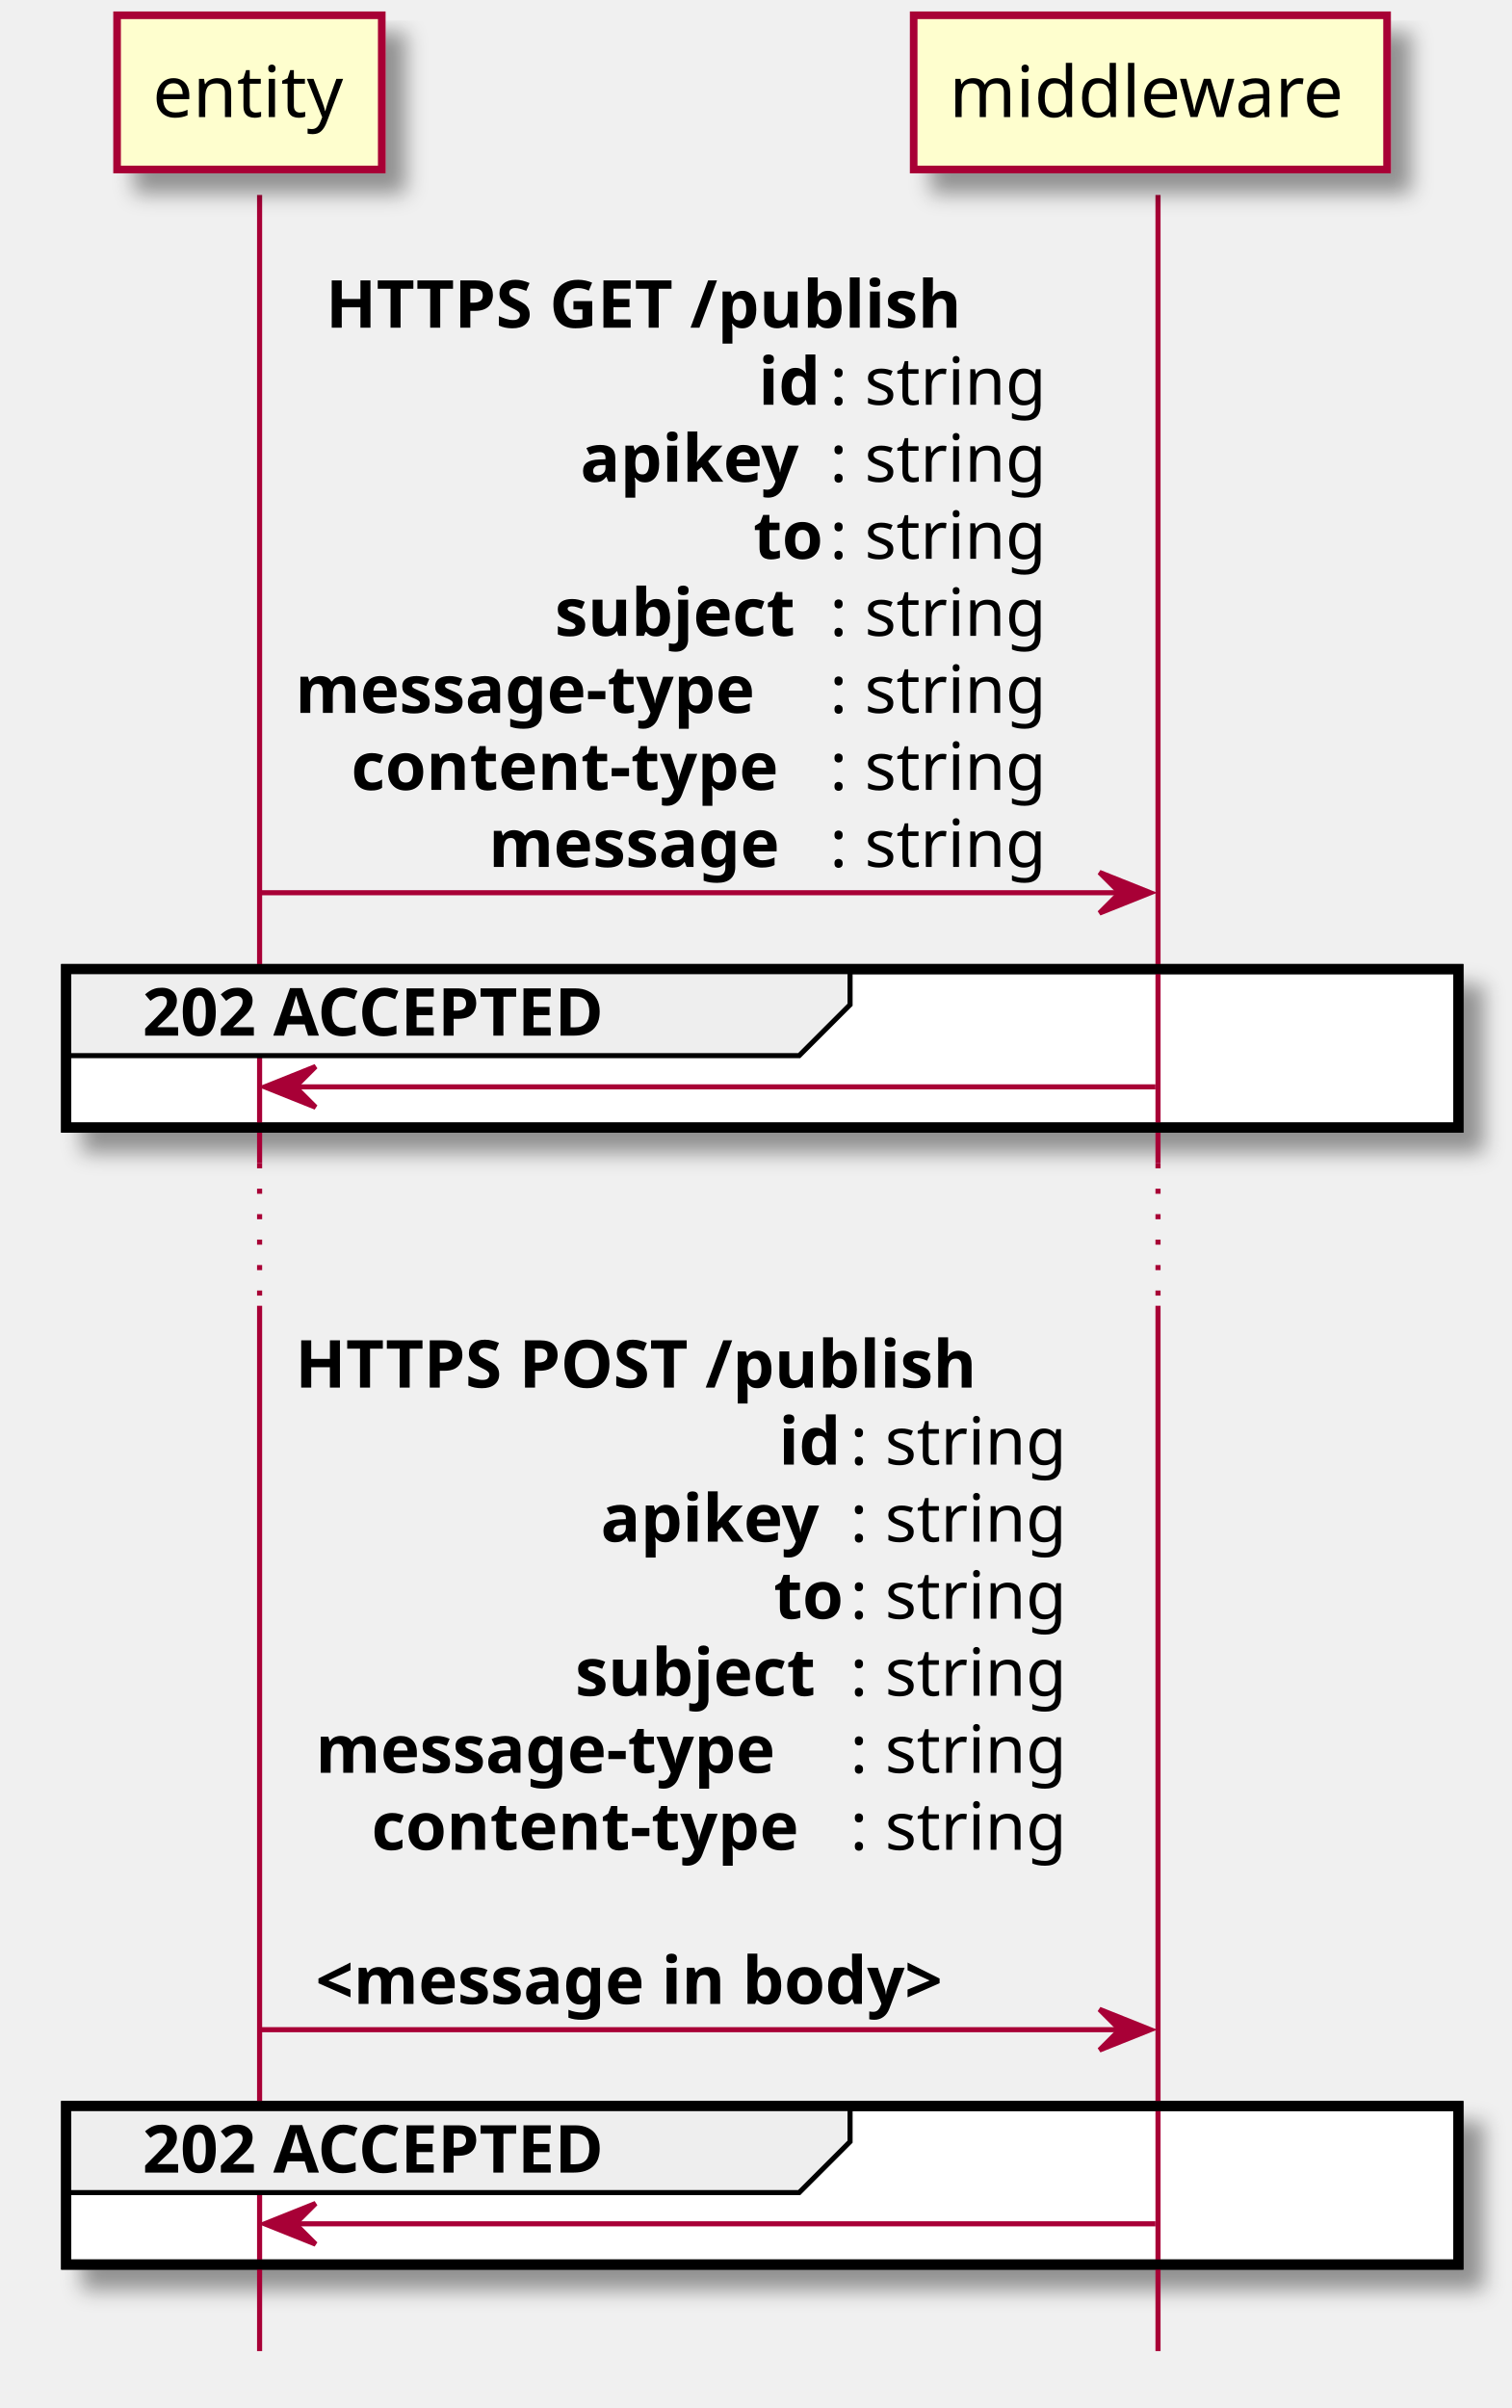
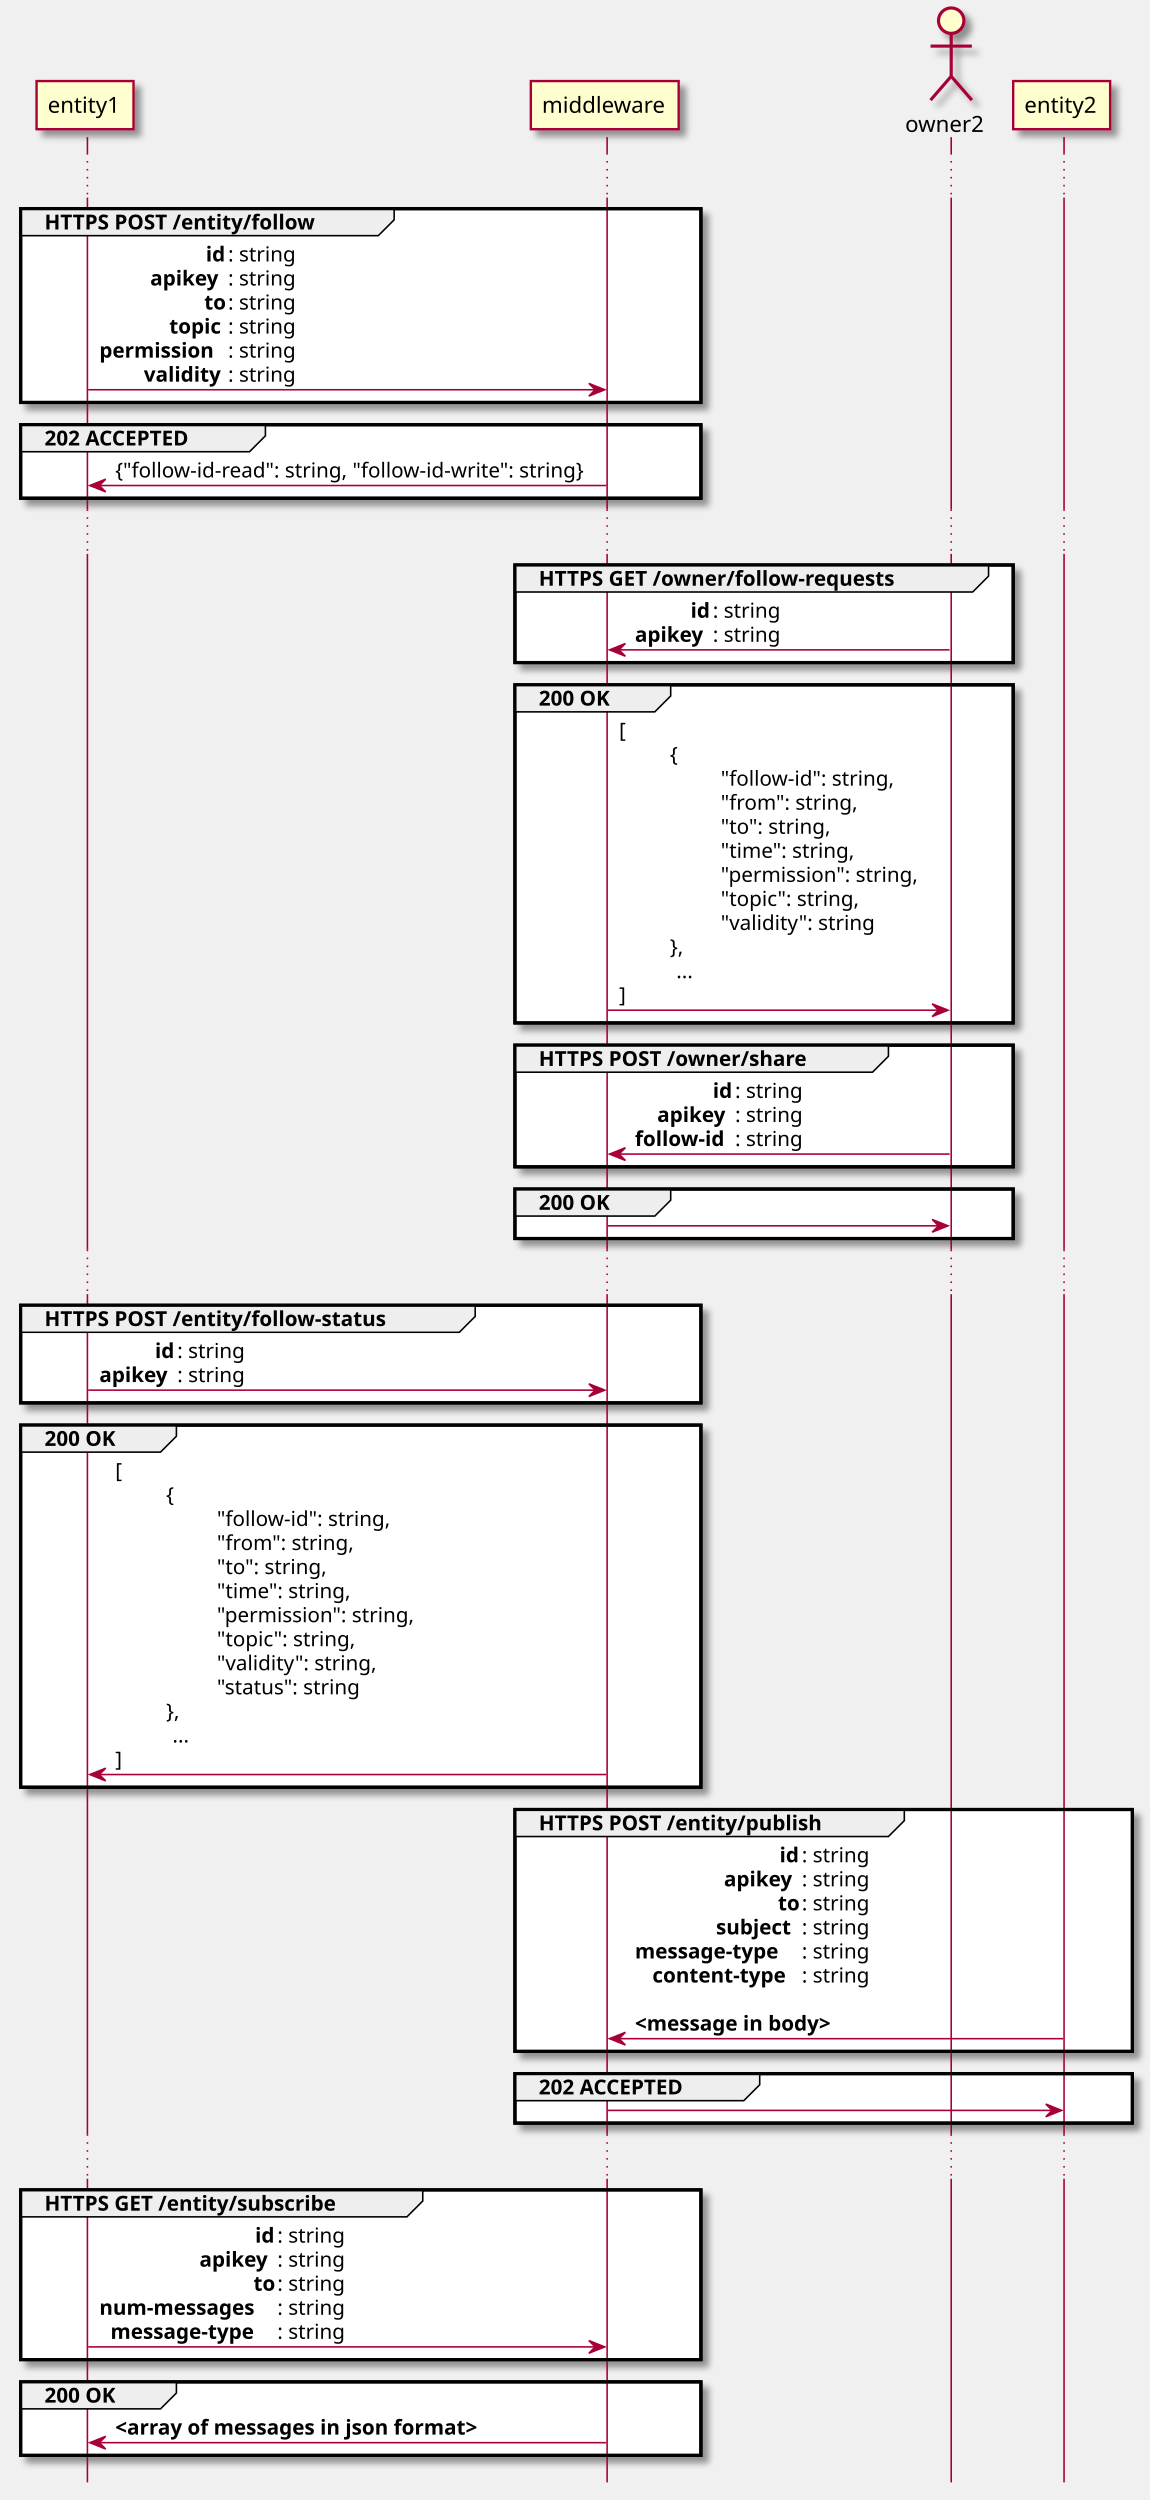
- <svg xmlns="http://www.w3.org/2000/svg" contentScriptType="application/ecmascript" contentStyleType="text/css" height="473px" preserveAspectRatio="none" style="width:297px;height:473px;" version="1.1" viewBox="0 0 297 473" width="297px" zoomAndPan="magnify">
+ <svg xmlns="http://www.w3.org/2000/svg" contentScriptType="application/ecmascript" contentStyleType="text/css" height="1573px" preserveAspectRatio="none" style="width:723px;height:1573px;" version="1.1" viewBox="0 0 723 1573" width="723px" zoomAndPan="magnify">
  <defs>
-     <filter height="300%" id="f4yiaxah8ef6m" width="300%" x="-1" y="-1">
+     <filter height="300%" id="f1i5j3ws20oqqa" width="300%" x="-1" y="-1">
      <feGaussianBlur result="blurOut" stdDeviation="2.0" />
      <feColorMatrix in="blurOut" result="blurOut2" type="matrix" values="0 0 0 0 0 0 0 0 0 0 0 0 0 0 0 0 0 0 .4 0" />
      <feOffset dx="4.0" dy="4.0" in="blurOut2" result="blurOut3" />
      <feBlend in="SourceGraphic" in2="blurOut3" mode="normal" />
    </filter>
  </defs>
  <g>
-     <rect fill="#FFFFFF" filter="url(#f4yiaxah8ef6m)" height="31.133" style="stroke: #000000; stroke-width: 2.0;" width="273.5" x="13" y="190.359" />
-     <rect fill="#FFFFFF" filter="url(#f4yiaxah8ef6m)" height="31.133" style="stroke: #000000; stroke-width: 2.0;" width="273.5" x="13" y="413.688" />
-     <line style="stroke: #A80036; stroke-width: 1.0;" x1="51" x2="51" y1="38.297" y2="228.492" />
-     <line style="stroke: #A80036; stroke-width: 1.0; stroke-dasharray: 1.0,4.0;" x1="51" x2="51" y1="228.492" y2="256.492" />
-     <line style="stroke: #A80036; stroke-width: 1.0;" x1="51" x2="51" y1="256.492" y2="461.82" />
-     <line style="stroke: #A80036; stroke-width: 1.0;" x1="227.5" x2="227.5" y1="38.297" y2="228.492" />
-     <line style="stroke: #A80036; stroke-width: 1.0; stroke-dasharray: 1.0,4.0;" x1="227.5" x2="227.5" y1="228.492" y2="256.492" />
-     <line style="stroke: #A80036; stroke-width: 1.0;" x1="227.5" x2="227.5" y1="256.492" y2="461.82" />
-     <rect fill="#FEFECE" filter="url(#f4yiaxah8ef6m)" height="30.297" style="stroke: #A80036; stroke-width: 1.5;" width="52" x="23" y="3" />
-     <text fill="#000000" font-family="sans-serif" font-size="14" lengthAdjust="spacingAndGlyphs" textLength="38" x="30" y="22.995">entity</text>
-     <rect fill="#FEFECE" filter="url(#f4yiaxah8ef6m)" height="30.297" style="stroke: #A80036; stroke-width: 1.5;" width="93" x="179.5" y="3" />
-     <text fill="#000000" font-family="sans-serif" font-size="14" lengthAdjust="spacingAndGlyphs" textLength="79" x="186.5" y="22.995">middleware</text>
-     <polygon fill="#A80036" points="216,171.359,226,175.359,216,179.359,220,175.359" style="stroke: #A80036; stroke-width: 1.0;" />
-     <line style="stroke: #A80036; stroke-width: 1.0;" x1="51" x2="222" y1="175.359" y2="175.359" />
-     <text fill="#000000" font-family="sans-serif" font-size="13" font-weight="bold" lengthAdjust="spacingAndGlyphs" textLength="143" x="64" y="64.364">HTTPS GET /publish</text>
-     <text fill="#000000" font-family="sans-serif" font-size="13" font-weight="bold" lengthAdjust="spacingAndGlyphs" textLength="14" x="149" y="79.497">id</text>
-     <text fill="#000000" font-family="sans-serif" font-size="13" lengthAdjust="spacingAndGlyphs" textLength="44" x="163" y="79.497">: string</text>
-     <text fill="#000000" font-family="sans-serif" font-size="13" font-weight="bold" lengthAdjust="spacingAndGlyphs" textLength="49" x="114" y="94.629">apikey</text>
-     <text fill="#000000" font-family="sans-serif" font-size="13" lengthAdjust="spacingAndGlyphs" textLength="44" x="163" y="94.629">: string</text>
-     <text fill="#000000" font-family="sans-serif" font-size="13" font-weight="bold" lengthAdjust="spacingAndGlyphs" textLength="15" x="148" y="109.762">to</text>
-     <text fill="#000000" font-family="sans-serif" font-size="13" lengthAdjust="spacingAndGlyphs" textLength="44" x="163" y="109.762">: string</text>
-     <text fill="#000000" font-family="sans-serif" font-size="13" font-weight="bold" lengthAdjust="spacingAndGlyphs" textLength="54" x="109" y="124.895">subject</text>
-     <text fill="#000000" font-family="sans-serif" font-size="13" lengthAdjust="spacingAndGlyphs" textLength="44" x="163" y="124.895">: string</text>
-     <text fill="#000000" font-family="sans-serif" font-size="13" font-weight="bold" lengthAdjust="spacingAndGlyphs" textLength="105" x="58" y="140.028">message-type</text>
-     <text fill="#000000" font-family="sans-serif" font-size="13" lengthAdjust="spacingAndGlyphs" textLength="44" x="163" y="140.028">: string</text>
-     <text fill="#000000" font-family="sans-serif" font-size="13" font-weight="bold" lengthAdjust="spacingAndGlyphs" textLength="94" x="69" y="155.161">content-type</text>
-     <text fill="#000000" font-family="sans-serif" font-size="13" lengthAdjust="spacingAndGlyphs" textLength="44" x="163" y="155.161">: string</text>
-     <text fill="#000000" font-family="sans-serif" font-size="13" font-weight="bold" lengthAdjust="spacingAndGlyphs" textLength="67" x="96" y="170.293">message</text>
-     <text fill="#000000" font-family="sans-serif" font-size="13" lengthAdjust="spacingAndGlyphs" textLength="44" x="163" y="170.293">: string</text>
-     <path d="M13,190.359 L167,190.359 L167,197.359 L157,207.359 L13,207.359 L13,190.359 " fill="#EEEEEE" style="stroke: #000000; stroke-width: 1.0;" />
-     <rect fill="none" height="31.133" style="stroke: #000000; stroke-width: 2.0;" width="273.5" x="13" y="190.359" />
-     <text fill="#000000" font-family="sans-serif" font-size="13" font-weight="bold" lengthAdjust="spacingAndGlyphs" textLength="109" x="28" y="203.426">202 ACCEPTED</text>
-     <polygon fill="#A80036" points="62,209.492,52,213.492,62,217.492,58,213.492" style="stroke: #A80036; stroke-width: 1.0;" />
-     <line style="stroke: #A80036; stroke-width: 1.0;" x1="56" x2="227" y1="213.492" y2="213.492" />
-     <polygon fill="#A80036" points="216,394.688,226,398.688,216,402.688,220,398.688" style="stroke: #A80036; stroke-width: 1.0;" />
-     <line style="stroke: #A80036; stroke-width: 1.0;" x1="51" x2="222" y1="398.688" y2="398.688" />
-     <text fill="#000000" font-family="sans-serif" font-size="13" font-weight="bold" lengthAdjust="spacingAndGlyphs" textLength="153" x="58" y="272.559">HTTPS POST /publish</text>
-     <text fill="#000000" font-family="sans-serif" font-size="13" font-weight="bold" lengthAdjust="spacingAndGlyphs" textLength="14" x="153" y="287.692">id</text>
-     <text fill="#000000" font-family="sans-serif" font-size="13" lengthAdjust="spacingAndGlyphs" textLength="44" x="167" y="287.692">: string</text>
-     <text fill="#000000" font-family="sans-serif" font-size="13" font-weight="bold" lengthAdjust="spacingAndGlyphs" textLength="49" x="118" y="302.825">apikey</text>
-     <text fill="#000000" font-family="sans-serif" font-size="13" lengthAdjust="spacingAndGlyphs" textLength="44" x="167" y="302.825">: string</text>
-     <text fill="#000000" font-family="sans-serif" font-size="13" font-weight="bold" lengthAdjust="spacingAndGlyphs" textLength="15" x="152" y="317.957">to</text>
-     <text fill="#000000" font-family="sans-serif" font-size="13" lengthAdjust="spacingAndGlyphs" textLength="44" x="167" y="317.957">: string</text>
-     <text fill="#000000" font-family="sans-serif" font-size="13" font-weight="bold" lengthAdjust="spacingAndGlyphs" textLength="54" x="113" y="333.09">subject</text>
-     <text fill="#000000" font-family="sans-serif" font-size="13" lengthAdjust="spacingAndGlyphs" textLength="44" x="167" y="333.09">: string</text>
-     <text fill="#000000" font-family="sans-serif" font-size="13" font-weight="bold" lengthAdjust="spacingAndGlyphs" textLength="105" x="62" y="348.223">message-type</text>
-     <text fill="#000000" font-family="sans-serif" font-size="13" lengthAdjust="spacingAndGlyphs" textLength="44" x="167" y="348.223">: string</text>
-     <text fill="#000000" font-family="sans-serif" font-size="13" font-weight="bold" lengthAdjust="spacingAndGlyphs" textLength="94" x="73" y="363.356">content-type</text>
-     <text fill="#000000" font-family="sans-serif" font-size="13" lengthAdjust="spacingAndGlyphs" textLength="44" x="167" y="363.356">: string</text>
-     <text fill="#000000" font-family="sans-serif" font-size="13" lengthAdjust="spacingAndGlyphs" textLength="0" x="211" y="378.489" />
-     <text fill="#000000" font-family="sans-serif" font-size="13" font-weight="bold" lengthAdjust="spacingAndGlyphs" textLength="149" x="62" y="393.622">&lt;message in body&gt;</text>
-     <path d="M13,413.688 L167,413.688 L167,420.688 L157,430.688 L13,430.688 L13,413.688 " fill="#EEEEEE" style="stroke: #000000; stroke-width: 1.0;" />
-     <rect fill="none" height="31.133" style="stroke: #000000; stroke-width: 2.0;" width="273.5" x="13" y="413.688" />
-     <text fill="#000000" font-family="sans-serif" font-size="13" font-weight="bold" lengthAdjust="spacingAndGlyphs" textLength="109" x="28" y="426.754">202 ACCEPTED</text>
-     <polygon fill="#A80036" points="62,432.82,52,436.82,62,440.82,58,436.82" style="stroke: #A80036; stroke-width: 1.0;" />
-     <line style="stroke: #A80036; stroke-width: 1.0;" x1="56" x2="227" y1="436.82" y2="436.82" />
+     <rect fill="#FFFFFF" filter="url(#f1i5j3ws20oqqa)" height="121.93" style="stroke: #000000; stroke-width: 2.0;" width="428" x="13" y="131.297" />
+     <rect fill="#FFFFFF" filter="url(#f1i5j3ws20oqqa)" height="46.266" style="stroke: #000000; stroke-width: 2.0;" width="428" x="13" y="267.227" />
+     <rect fill="#FFFFFF" filter="url(#f1i5j3ws20oqqa)" height="61.398" style="stroke: #000000; stroke-width: 2.0;" width="313.5" x="324" y="355.492" />
+     <rect fill="#FFFFFF" filter="url(#f1i5j3ws20oqqa)" height="212.727" style="stroke: #000000; stroke-width: 2.0;" width="313.5" x="324" y="430.891" />
+     <rect fill="#FFFFFF" filter="url(#f1i5j3ws20oqqa)" height="76.531" style="stroke: #000000; stroke-width: 2.0;" width="313.5" x="324" y="657.617" />
+     <rect fill="#FFFFFF" filter="url(#f1i5j3ws20oqqa)" height="31.133" style="stroke: #000000; stroke-width: 2.0;" width="313.5" x="324" y="748.148" />
+     <rect fill="#FFFFFF" filter="url(#f1i5j3ws20oqqa)" height="61.398" style="stroke: #000000; stroke-width: 2.0;" width="428" x="13" y="821.281" />
+     <rect fill="#FFFFFF" filter="url(#f1i5j3ws20oqqa)" height="227.859" style="stroke: #000000; stroke-width: 2.0;" width="428" x="13" y="896.68" />
+     <rect fill="#FFFFFF" filter="url(#f1i5j3ws20oqqa)" height="152.195" style="stroke: #000000; stroke-width: 2.0;" width="388.5" x="324" y="1138.539" />
+     <rect fill="#FFFFFF" filter="url(#f1i5j3ws20oqqa)" height="31.133" style="stroke: #000000; stroke-width: 2.0;" width="388.5" x="324" y="1304.734" />
+     <rect fill="#FFFFFF" filter="url(#f1i5j3ws20oqqa)" height="106.797" style="stroke: #000000; stroke-width: 2.0;" width="428" x="13" y="1377.867" />
+     <rect fill="#FFFFFF" filter="url(#f1i5j3ws20oqqa)" height="46.266" style="stroke: #000000; stroke-width: 2.0;" width="428" x="13" y="1498.664" />
+     <line style="stroke: #A80036; stroke-width: 1.0;" x1="55" x2="55" y1="86.297" y2="96.297" />
+     <line style="stroke: #A80036; stroke-width: 1.0; stroke-dasharray: 1.0,4.0;" x1="55" x2="55" y1="96.297" y2="124.297" />
+     <line style="stroke: #A80036; stroke-width: 1.0;" x1="55" x2="55" y1="124.297" y2="320.492" />
+     <line style="stroke: #A80036; stroke-width: 1.0; stroke-dasharray: 1.0,4.0;" x1="55" x2="55" y1="320.492" y2="348.492" />
+     <line style="stroke: #A80036; stroke-width: 1.0;" x1="55" x2="55" y1="348.492" y2="786.281" />
+     <line style="stroke: #A80036; stroke-width: 1.0; stroke-dasharray: 1.0,4.0;" x1="55" x2="55" y1="786.281" y2="814.281" />
+     <line style="stroke: #A80036; stroke-width: 1.0;" x1="55" x2="55" y1="814.281" y2="1342.867" />
+     <line style="stroke: #A80036; stroke-width: 1.0; stroke-dasharray: 1.0,4.0;" x1="55" x2="55" y1="1342.867" y2="1370.867" />
+     <line style="stroke: #A80036; stroke-width: 1.0;" x1="55" x2="55" y1="1370.867" y2="1561.93" />
+     <line style="stroke: #A80036; stroke-width: 1.0;" x1="382" x2="382" y1="86.297" y2="96.297" />
+     <line style="stroke: #A80036; stroke-width: 1.0; stroke-dasharray: 1.0,4.0;" x1="382" x2="382" y1="96.297" y2="124.297" />
+     <line style="stroke: #A80036; stroke-width: 1.0;" x1="382" x2="382" y1="124.297" y2="320.492" />
+     <line style="stroke: #A80036; stroke-width: 1.0; stroke-dasharray: 1.0,4.0;" x1="382" x2="382" y1="320.492" y2="348.492" />
+     <line style="stroke: #A80036; stroke-width: 1.0;" x1="382" x2="382" y1="348.492" y2="786.281" />
+     <line style="stroke: #A80036; stroke-width: 1.0; stroke-dasharray: 1.0,4.0;" x1="382" x2="382" y1="786.281" y2="814.281" />
+     <line style="stroke: #A80036; stroke-width: 1.0;" x1="382" x2="382" y1="814.281" y2="1342.867" />
+     <line style="stroke: #A80036; stroke-width: 1.0; stroke-dasharray: 1.0,4.0;" x1="382" x2="382" y1="1342.867" y2="1370.867" />
+     <line style="stroke: #A80036; stroke-width: 1.0;" x1="382" x2="382" y1="1370.867" y2="1561.93" />
+     <line style="stroke: #A80036; stroke-width: 1.0;" x1="598.5" x2="598.5" y1="86.297" y2="96.297" />
+     <line style="stroke: #A80036; stroke-width: 1.0; stroke-dasharray: 1.0,4.0;" x1="598.5" x2="598.5" y1="96.297" y2="124.297" />
+     <line style="stroke: #A80036; stroke-width: 1.0;" x1="598.5" x2="598.5" y1="124.297" y2="320.492" />
+     <line style="stroke: #A80036; stroke-width: 1.0; stroke-dasharray: 1.0,4.0;" x1="598.5" x2="598.5" y1="320.492" y2="348.492" />
+     <line style="stroke: #A80036; stroke-width: 1.0;" x1="598.5" x2="598.5" y1="348.492" y2="786.281" />
+     <line style="stroke: #A80036; stroke-width: 1.0; stroke-dasharray: 1.0,4.0;" x1="598.5" x2="598.5" y1="786.281" y2="814.281" />
+     <line style="stroke: #A80036; stroke-width: 1.0;" x1="598.5" x2="598.5" y1="814.281" y2="1342.867" />
+     <line style="stroke: #A80036; stroke-width: 1.0; stroke-dasharray: 1.0,4.0;" x1="598.5" x2="598.5" y1="1342.867" y2="1370.867" />
+     <line style="stroke: #A80036; stroke-width: 1.0;" x1="598.5" x2="598.5" y1="1370.867" y2="1561.93" />
+     <line style="stroke: #A80036; stroke-width: 1.0;" x1="669.5" x2="669.5" y1="86.297" y2="96.297" />
+     <line style="stroke: #A80036; stroke-width: 1.0; stroke-dasharray: 1.0,4.0;" x1="669.5" x2="669.5" y1="96.297" y2="124.297" />
+     <line style="stroke: #A80036; stroke-width: 1.0;" x1="669.5" x2="669.5" y1="124.297" y2="320.492" />
+     <line style="stroke: #A80036; stroke-width: 1.0; stroke-dasharray: 1.0,4.0;" x1="669.5" x2="669.5" y1="320.492" y2="348.492" />
+     <line style="stroke: #A80036; stroke-width: 1.0;" x1="669.5" x2="669.5" y1="348.492" y2="786.281" />
+     <line style="stroke: #A80036; stroke-width: 1.0; stroke-dasharray: 1.0,4.0;" x1="669.5" x2="669.5" y1="786.281" y2="814.281" />
+     <line style="stroke: #A80036; stroke-width: 1.0;" x1="669.5" x2="669.5" y1="814.281" y2="1342.867" />
+     <line style="stroke: #A80036; stroke-width: 1.0; stroke-dasharray: 1.0,4.0;" x1="669.5" x2="669.5" y1="1342.867" y2="1370.867" />
+     <line style="stroke: #A80036; stroke-width: 1.0;" x1="669.5" x2="669.5" y1="1370.867" y2="1561.93" />
+     <rect fill="#FEFECE" filter="url(#f1i5j3ws20oqqa)" height="30.297" style="stroke: #A80036; stroke-width: 1.5;" width="61" x="23" y="51" />
+     <text fill="#000000" font-family="sans-serif" font-size="14" lengthAdjust="spacingAndGlyphs" textLength="47" x="30" y="70.995">entity1</text>
+     <rect fill="#FEFECE" filter="url(#f1i5j3ws20oqqa)" height="30.297" style="stroke: #A80036; stroke-width: 1.5;" width="93" x="334" y="51" />
+     <text fill="#000000" font-family="sans-serif" font-size="14" lengthAdjust="spacingAndGlyphs" textLength="79" x="341" y="70.995">middleware</text>
+     <text fill="#000000" font-family="sans-serif" font-size="14" lengthAdjust="spacingAndGlyphs" textLength="52" x="569.5" y="82.995">owner2</text>
+     <ellipse cx="598.5" cy="13" fill="#FEFECE" filter="url(#f1i5j3ws20oqqa)" rx="8" ry="8" style="stroke: #A80036; stroke-width: 2.0;" />
+     <path d="M598.5,21 L598.5,48 M585.5,29 L611.5,29 M598.5,48 L585.5,63 M598.5,48 L611.5,63 " fill="none" filter="url(#f1i5j3ws20oqqa)" style="stroke: #A80036; stroke-width: 2.0;" />
+     <rect fill="#FEFECE" filter="url(#f1i5j3ws20oqqa)" height="30.297" style="stroke: #A80036; stroke-width: 1.5;" width="61" x="637.5" y="51" />
+     <text fill="#000000" font-family="sans-serif" font-size="14" lengthAdjust="spacingAndGlyphs" textLength="47" x="644.5" y="70.995">entity2</text>
+     <path d="M13,131.297 L248,131.297 L248,138.297 L238,148.297 L13,148.297 L13,131.297 " fill="#EEEEEE" style="stroke: #000000; stroke-width: 1.0;" />
+     <rect fill="none" height="121.93" style="stroke: #000000; stroke-width: 2.0;" width="428" x="13" y="131.297" />
+     <text fill="#000000" font-family="sans-serif" font-size="13" font-weight="bold" lengthAdjust="spacingAndGlyphs" textLength="190" x="28" y="144.364">HTTPS POST /entity/follow</text>
+     <polygon fill="#A80036" points="370.5,241.227,380.5,245.227,370.5,249.227,374.5,245.227" style="stroke: #A80036; stroke-width: 1.0;" />
+     <line style="stroke: #A80036; stroke-width: 1.0;" x1="55.5" x2="376.5" y1="245.227" y2="245.227" />
+     <text fill="#000000" font-family="sans-serif" font-size="13" font-weight="bold" lengthAdjust="spacingAndGlyphs" textLength="14" x="129.5" y="164.497">id</text>
+     <text fill="#000000" font-family="sans-serif" font-size="13" lengthAdjust="spacingAndGlyphs" textLength="44" x="143.5" y="164.497">: string</text>
+     <text fill="#000000" font-family="sans-serif" font-size="13" font-weight="bold" lengthAdjust="spacingAndGlyphs" textLength="49" x="94.5" y="179.629">apikey</text>
+     <text fill="#000000" font-family="sans-serif" font-size="13" lengthAdjust="spacingAndGlyphs" textLength="44" x="143.5" y="179.629">: string</text>
+     <text fill="#000000" font-family="sans-serif" font-size="13" font-weight="bold" lengthAdjust="spacingAndGlyphs" textLength="15" x="128.5" y="194.762">to</text>
+     <text fill="#000000" font-family="sans-serif" font-size="13" lengthAdjust="spacingAndGlyphs" textLength="44" x="143.5" y="194.762">: string</text>
+     <text fill="#000000" font-family="sans-serif" font-size="13" font-weight="bold" lengthAdjust="spacingAndGlyphs" textLength="37" x="106.5" y="209.895">topic</text>
+     <text fill="#000000" font-family="sans-serif" font-size="13" lengthAdjust="spacingAndGlyphs" textLength="44" x="143.5" y="209.895">: string</text>
+     <text fill="#000000" font-family="sans-serif" font-size="13" font-weight="bold" lengthAdjust="spacingAndGlyphs" textLength="81" x="62.5" y="225.028">permission</text>
+     <text fill="#000000" font-family="sans-serif" font-size="13" lengthAdjust="spacingAndGlyphs" textLength="44" x="143.5" y="225.028">: string</text>
+     <text fill="#000000" font-family="sans-serif" font-size="13" font-weight="bold" lengthAdjust="spacingAndGlyphs" textLength="53" x="90.5" y="240.161">validity</text>
+     <text fill="#000000" font-family="sans-serif" font-size="13" lengthAdjust="spacingAndGlyphs" textLength="44" x="143.5" y="240.161">: string</text>
+     <path d="M13,267.227 L167,267.227 L167,274.227 L157,284.227 L13,284.227 L13,267.227 " fill="#EEEEEE" style="stroke: #000000; stroke-width: 1.0;" />
+     <rect fill="none" height="46.266" style="stroke: #000000; stroke-width: 2.0;" width="428" x="13" y="267.227" />
+     <text fill="#000000" font-family="sans-serif" font-size="13" font-weight="bold" lengthAdjust="spacingAndGlyphs" textLength="109" x="28" y="280.293">202 ACCEPTED</text>
+     <polygon fill="#A80036" points="66.5,301.492,56.5,305.492,66.5,309.492,62.5,305.492" style="stroke: #A80036; stroke-width: 1.0;" />
+     <line style="stroke: #A80036; stroke-width: 1.0;" x1="60.5" x2="381.5" y1="305.492" y2="305.492" />
+     <text fill="#000000" font-family="sans-serif" font-size="13" lengthAdjust="spacingAndGlyphs" textLength="303" x="72.5" y="300.426">{"follow-id-read": string, "follow-id-write": string}</text>
+     <path d="M324,355.492 L622,355.492 L622,362.492 L612,372.492 L324,372.492 L324,355.492 " fill="#EEEEEE" style="stroke: #000000; stroke-width: 1.0;" />
+     <rect fill="none" height="61.398" style="stroke: #000000; stroke-width: 2.0;" width="313.5" x="324" y="355.492" />
+     <text fill="#000000" font-family="sans-serif" font-size="13" font-weight="bold" lengthAdjust="spacingAndGlyphs" textLength="253" x="339" y="368.559">HTTPS GET /owner/follow-requests</text>
+     <polygon fill="#A80036" points="393.5,404.891,383.5,408.891,393.5,412.891,389.5,408.891" style="stroke: #A80036; stroke-width: 1.0;" />
+     <line style="stroke: #A80036; stroke-width: 1.0;" x1="387.5" x2="597.5" y1="408.891" y2="408.891" />
+     <text fill="#000000" font-family="sans-serif" font-size="13" font-weight="bold" lengthAdjust="spacingAndGlyphs" textLength="14" x="434.5" y="388.692">id</text>
+     <text fill="#000000" font-family="sans-serif" font-size="13" lengthAdjust="spacingAndGlyphs" textLength="44" x="448.5" y="388.692">: string</text>
+     <text fill="#000000" font-family="sans-serif" font-size="13" font-weight="bold" lengthAdjust="spacingAndGlyphs" textLength="49" x="399.5" y="403.825">apikey</text>
+     <text fill="#000000" font-family="sans-serif" font-size="13" lengthAdjust="spacingAndGlyphs" textLength="44" x="448.5" y="403.825">: string</text>
+     <path d="M324,430.891 L422,430.891 L422,437.891 L412,447.891 L324,447.891 L324,430.891 " fill="#EEEEEE" style="stroke: #000000; stroke-width: 1.0;" />
+     <rect fill="none" height="212.727" style="stroke: #000000; stroke-width: 2.0;" width="313.5" x="324" y="430.891" />
+     <text fill="#000000" font-family="sans-serif" font-size="13" font-weight="bold" lengthAdjust="spacingAndGlyphs" textLength="53" x="339" y="443.957">200 OK</text>
+     <polygon fill="#A80036" points="586.5,631.617,596.5,635.617,586.5,639.617,590.5,635.617" style="stroke: #A80036; stroke-width: 1.0;" />
+     <line style="stroke: #A80036; stroke-width: 1.0;" x1="382.5" x2="592.5" y1="635.617" y2="635.617" />
+     <text fill="#000000" font-family="sans-serif" font-size="13" lengthAdjust="spacingAndGlyphs" textLength="5" x="389.5" y="464.09">[</text>
+     <text fill="#000000" font-family="sans-serif" font-size="13" lengthAdjust="spacingAndGlyphs" textLength="8" x="421.5" y="479.223">{</text>
+     <text fill="#000000" font-family="sans-serif" font-size="13" lengthAdjust="spacingAndGlyphs" textLength="109" x="453.5" y="494.356">"follow-id": string,</text>
+     <text fill="#000000" font-family="sans-serif" font-size="13" lengthAdjust="spacingAndGlyphs" textLength="88" x="453.5" y="509.489">"from": string,</text>
+     <text fill="#000000" font-family="sans-serif" font-size="13" lengthAdjust="spacingAndGlyphs" textLength="71" x="453.5" y="524.622">"to": string,</text>
+     <text fill="#000000" font-family="sans-serif" font-size="13" lengthAdjust="spacingAndGlyphs" textLength="87" x="453.5" y="539.754">"time": string,</text>
+     <text fill="#000000" font-family="sans-serif" font-size="13" lengthAdjust="spacingAndGlyphs" textLength="128" x="453.5" y="554.887">"permission": string,</text>
+     <text fill="#000000" font-family="sans-serif" font-size="13" lengthAdjust="spacingAndGlyphs" textLength="89" x="453.5" y="570.02">"topic": string,</text>
+     <text fill="#000000" font-family="sans-serif" font-size="13" lengthAdjust="spacingAndGlyphs" textLength="98" x="453.5" y="585.153">"validity": string</text>
+     <text fill="#000000" font-family="sans-serif" font-size="13" lengthAdjust="spacingAndGlyphs" textLength="12" x="421.5" y="600.286">},</text>
+     <text fill="#000000" font-family="sans-serif" font-size="13" lengthAdjust="spacingAndGlyphs" textLength="12" x="425.5" y="615.418">...</text>
+     <text fill="#000000" font-family="sans-serif" font-size="13" lengthAdjust="spacingAndGlyphs" textLength="5" x="389.5" y="630.551">]</text>
+     <path d="M324,657.617 L559,657.617 L559,664.617 L549,674.617 L324,674.617 L324,657.617 " fill="#EEEEEE" style="stroke: #000000; stroke-width: 1.0;" />
+     <rect fill="none" height="76.531" style="stroke: #000000; stroke-width: 2.0;" width="313.5" x="324" y="657.617" />
+     <text fill="#000000" font-family="sans-serif" font-size="13" font-weight="bold" lengthAdjust="spacingAndGlyphs" textLength="190" x="339" y="670.684">HTTPS POST /owner/share</text>
+     <polygon fill="#A80036" points="393.5,722.148,383.5,726.148,393.5,730.148,389.5,726.148" style="stroke: #A80036; stroke-width: 1.0;" />
+     <line style="stroke: #A80036; stroke-width: 1.0;" x1="387.5" x2="597.5" y1="726.148" y2="726.148" />
+     <text fill="#000000" font-family="sans-serif" font-size="13" font-weight="bold" lengthAdjust="spacingAndGlyphs" textLength="14" x="448.5" y="690.817">id</text>
+     <text fill="#000000" font-family="sans-serif" font-size="13" lengthAdjust="spacingAndGlyphs" textLength="44" x="462.5" y="690.817">: string</text>
+     <text fill="#000000" font-family="sans-serif" font-size="13" font-weight="bold" lengthAdjust="spacingAndGlyphs" textLength="49" x="413.5" y="705.95">apikey</text>
+     <text fill="#000000" font-family="sans-serif" font-size="13" lengthAdjust="spacingAndGlyphs" textLength="44" x="462.5" y="705.95">: string</text>
+     <text fill="#000000" font-family="sans-serif" font-size="13" font-weight="bold" lengthAdjust="spacingAndGlyphs" textLength="63" x="399.5" y="721.082">follow-id</text>
+     <text fill="#000000" font-family="sans-serif" font-size="13" lengthAdjust="spacingAndGlyphs" textLength="44" x="462.5" y="721.082">: string</text>
+     <path d="M324,748.148 L422,748.148 L422,755.148 L412,765.148 L324,765.148 L324,748.148 " fill="#EEEEEE" style="stroke: #000000; stroke-width: 1.0;" />
+     <rect fill="none" height="31.133" style="stroke: #000000; stroke-width: 2.0;" width="313.5" x="324" y="748.148" />
+     <text fill="#000000" font-family="sans-serif" font-size="13" font-weight="bold" lengthAdjust="spacingAndGlyphs" textLength="53" x="339" y="761.215">200 OK</text>
+     <polygon fill="#A80036" points="586.5,767.281,596.5,771.281,586.5,775.281,590.5,771.281" style="stroke: #A80036; stroke-width: 1.0;" />
+     <line style="stroke: #A80036; stroke-width: 1.0;" x1="382.5" x2="592.5" y1="771.281" y2="771.281" />
+     <path d="M13,821.281 L299,821.281 L299,828.281 L289,838.281 L13,838.281 L13,821.281 " fill="#EEEEEE" style="stroke: #000000; stroke-width: 1.0;" />
+     <rect fill="none" height="61.398" style="stroke: #000000; stroke-width: 2.0;" width="428" x="13" y="821.281" />
+     <text fill="#000000" font-family="sans-serif" font-size="13" font-weight="bold" lengthAdjust="spacingAndGlyphs" textLength="241" x="28" y="834.348">HTTPS POST /entity/follow-status</text>
+     <polygon fill="#A80036" points="370.5,870.68,380.5,874.68,370.5,878.68,374.5,874.68" style="stroke: #A80036; stroke-width: 1.0;" />
+     <line style="stroke: #A80036; stroke-width: 1.0;" x1="55.5" x2="376.5" y1="874.68" y2="874.68" />
+     <text fill="#000000" font-family="sans-serif" font-size="13" font-weight="bold" lengthAdjust="spacingAndGlyphs" textLength="14" x="97.5" y="854.481">id</text>
+     <text fill="#000000" font-family="sans-serif" font-size="13" lengthAdjust="spacingAndGlyphs" textLength="44" x="111.5" y="854.481">: string</text>
+     <text fill="#000000" font-family="sans-serif" font-size="13" font-weight="bold" lengthAdjust="spacingAndGlyphs" textLength="49" x="62.5" y="869.614">apikey</text>
+     <text fill="#000000" font-family="sans-serif" font-size="13" lengthAdjust="spacingAndGlyphs" textLength="44" x="111.5" y="869.614">: string</text>
+     <path d="M13,896.68 L111,896.68 L111,903.68 L101,913.68 L13,913.68 L13,896.68 " fill="#EEEEEE" style="stroke: #000000; stroke-width: 1.0;" />
+     <rect fill="none" height="227.859" style="stroke: #000000; stroke-width: 2.0;" width="428" x="13" y="896.68" />
+     <text fill="#000000" font-family="sans-serif" font-size="13" font-weight="bold" lengthAdjust="spacingAndGlyphs" textLength="53" x="28" y="909.747">200 OK</text>
+     <polygon fill="#A80036" points="66.5,1112.539,56.5,1116.539,66.5,1120.539,62.5,1116.539" style="stroke: #A80036; stroke-width: 1.0;" />
+     <line style="stroke: #A80036; stroke-width: 1.0;" x1="60.5" x2="381.5" y1="1116.539" y2="1116.539" />
+     <text fill="#000000" font-family="sans-serif" font-size="13" lengthAdjust="spacingAndGlyphs" textLength="5" x="72.5" y="929.879">[</text>
+     <text fill="#000000" font-family="sans-serif" font-size="13" lengthAdjust="spacingAndGlyphs" textLength="8" x="104.5" y="945.012">{</text>
+     <text fill="#000000" font-family="sans-serif" font-size="13" lengthAdjust="spacingAndGlyphs" textLength="109" x="136.5" y="960.145">"follow-id": string,</text>
+     <text fill="#000000" font-family="sans-serif" font-size="13" lengthAdjust="spacingAndGlyphs" textLength="88" x="136.5" y="975.278">"from": string,</text>
+     <text fill="#000000" font-family="sans-serif" font-size="13" lengthAdjust="spacingAndGlyphs" textLength="71" x="136.5" y="990.411">"to": string,</text>
+     <text fill="#000000" font-family="sans-serif" font-size="13" lengthAdjust="spacingAndGlyphs" textLength="87" x="136.5" y="1005.543">"time": string,</text>
+     <text fill="#000000" font-family="sans-serif" font-size="13" lengthAdjust="spacingAndGlyphs" textLength="128" x="136.5" y="1020.676">"permission": string,</text>
+     <text fill="#000000" font-family="sans-serif" font-size="13" lengthAdjust="spacingAndGlyphs" textLength="89" x="136.5" y="1035.809">"topic": string,</text>
+     <text fill="#000000" font-family="sans-serif" font-size="13" lengthAdjust="spacingAndGlyphs" textLength="102" x="136.5" y="1050.942">"validity": string,</text>
+     <text fill="#000000" font-family="sans-serif" font-size="13" lengthAdjust="spacingAndGlyphs" textLength="94" x="136.5" y="1066.075">"status": string</text>
+     <text fill="#000000" font-family="sans-serif" font-size="13" lengthAdjust="spacingAndGlyphs" textLength="12" x="104.5" y="1081.207">},</text>
+     <text fill="#000000" font-family="sans-serif" font-size="13" lengthAdjust="spacingAndGlyphs" textLength="12" x="108.5" y="1096.34">...</text>
+     <text fill="#000000" font-family="sans-serif" font-size="13" lengthAdjust="spacingAndGlyphs" textLength="5" x="72.5" y="1111.473">]</text>
+     <path d="M324,1138.539 L569,1138.539 L569,1145.539 L559,1155.539 L324,1155.539 L324,1138.539 " fill="#EEEEEE" style="stroke: #000000; stroke-width: 1.0;" />
+     <rect fill="none" height="152.195" style="stroke: #000000; stroke-width: 2.0;" width="388.5" x="324" y="1138.539" />
+     <text fill="#000000" font-family="sans-serif" font-size="13" font-weight="bold" lengthAdjust="spacingAndGlyphs" textLength="200" x="339" y="1151.606">HTTPS POST /entity/publish</text>
+     <polygon fill="#A80036" points="393.5,1278.734,383.5,1282.734,393.5,1286.734,389.5,1282.734" style="stroke: #A80036; stroke-width: 1.0;" />
+     <line style="stroke: #A80036; stroke-width: 1.0;" x1="387.5" x2="669" y1="1282.734" y2="1282.734" />
+     <text fill="#000000" font-family="sans-serif" font-size="13" font-weight="bold" lengthAdjust="spacingAndGlyphs" textLength="14" x="490.5" y="1171.739">id</text>
+     <text fill="#000000" font-family="sans-serif" font-size="13" lengthAdjust="spacingAndGlyphs" textLength="44" x="504.5" y="1171.739">: string</text>
+     <text fill="#000000" font-family="sans-serif" font-size="13" font-weight="bold" lengthAdjust="spacingAndGlyphs" textLength="49" x="455.5" y="1186.872">apikey</text>
+     <text fill="#000000" font-family="sans-serif" font-size="13" lengthAdjust="spacingAndGlyphs" textLength="44" x="504.5" y="1186.872">: string</text>
+     <text fill="#000000" font-family="sans-serif" font-size="13" font-weight="bold" lengthAdjust="spacingAndGlyphs" textLength="15" x="489.5" y="1202.004">to</text>
+     <text fill="#000000" font-family="sans-serif" font-size="13" lengthAdjust="spacingAndGlyphs" textLength="44" x="504.5" y="1202.004">: string</text>
+     <text fill="#000000" font-family="sans-serif" font-size="13" font-weight="bold" lengthAdjust="spacingAndGlyphs" textLength="54" x="450.5" y="1217.137">subject</text>
+     <text fill="#000000" font-family="sans-serif" font-size="13" lengthAdjust="spacingAndGlyphs" textLength="44" x="504.5" y="1217.137">: string</text>
+     <text fill="#000000" font-family="sans-serif" font-size="13" font-weight="bold" lengthAdjust="spacingAndGlyphs" textLength="105" x="399.5" y="1232.27">message-type</text>
+     <text fill="#000000" font-family="sans-serif" font-size="13" lengthAdjust="spacingAndGlyphs" textLength="44" x="504.5" y="1232.27">: string</text>
+     <text fill="#000000" font-family="sans-serif" font-size="13" font-weight="bold" lengthAdjust="spacingAndGlyphs" textLength="94" x="410.5" y="1247.403">content-type</text>
+     <text fill="#000000" font-family="sans-serif" font-size="13" lengthAdjust="spacingAndGlyphs" textLength="44" x="504.5" y="1247.403">: string</text>
+     <text fill="#000000" font-family="sans-serif" font-size="13" lengthAdjust="spacingAndGlyphs" textLength="0" x="548.5" y="1262.536" />
+     <text fill="#000000" font-family="sans-serif" font-size="13" font-weight="bold" lengthAdjust="spacingAndGlyphs" textLength="149" x="399.5" y="1277.668">&lt;message in body&gt;</text>
+     <path d="M324,1304.734 L478,1304.734 L478,1311.734 L468,1321.734 L324,1321.734 L324,1304.734 " fill="#EEEEEE" style="stroke: #000000; stroke-width: 1.0;" />
+     <rect fill="none" height="31.133" style="stroke: #000000; stroke-width: 2.0;" width="388.5" x="324" y="1304.734" />
+     <text fill="#000000" font-family="sans-serif" font-size="13" font-weight="bold" lengthAdjust="spacingAndGlyphs" textLength="109" x="339" y="1317.801">202 ACCEPTED</text>
+     <polygon fill="#A80036" points="658,1323.867,668,1327.867,658,1331.867,662,1327.867" style="stroke: #A80036; stroke-width: 1.0;" />
+     <line style="stroke: #A80036; stroke-width: 1.0;" x1="382.5" x2="664" y1="1327.867" y2="1327.867" />
+     <path d="M13,1377.867 L266,1377.867 L266,1384.867 L256,1394.867 L13,1394.867 L13,1377.867 " fill="#EEEEEE" style="stroke: #000000; stroke-width: 1.0;" />
+     <rect fill="none" height="106.797" style="stroke: #000000; stroke-width: 2.0;" width="428" x="13" y="1377.867" />
+     <text fill="#000000" font-family="sans-serif" font-size="13" font-weight="bold" lengthAdjust="spacingAndGlyphs" textLength="208" x="28" y="1390.934">HTTPS GET /entity/subscribe</text>
+     <polygon fill="#A80036" points="370.5,1472.664,380.5,1476.664,370.5,1480.664,374.5,1476.664" style="stroke: #A80036; stroke-width: 1.0;" />
+     <line style="stroke: #A80036; stroke-width: 1.0;" x1="55.5" x2="376.5" y1="1476.664" y2="1476.664" />
+     <text fill="#000000" font-family="sans-serif" font-size="13" font-weight="bold" lengthAdjust="spacingAndGlyphs" textLength="14" x="160.5" y="1411.067">id</text>
+     <text fill="#000000" font-family="sans-serif" font-size="13" lengthAdjust="spacingAndGlyphs" textLength="44" x="174.5" y="1411.067">: string</text>
+     <text fill="#000000" font-family="sans-serif" font-size="13" font-weight="bold" lengthAdjust="spacingAndGlyphs" textLength="49" x="125.5" y="1426.2">apikey</text>
+     <text fill="#000000" font-family="sans-serif" font-size="13" lengthAdjust="spacingAndGlyphs" textLength="44" x="174.5" y="1426.2">: string</text>
+     <text fill="#000000" font-family="sans-serif" font-size="13" font-weight="bold" lengthAdjust="spacingAndGlyphs" textLength="15" x="159.5" y="1441.332">to</text>
+     <text fill="#000000" font-family="sans-serif" font-size="13" lengthAdjust="spacingAndGlyphs" textLength="44" x="174.5" y="1441.332">: string</text>
+     <text fill="#000000" font-family="sans-serif" font-size="13" font-weight="bold" lengthAdjust="spacingAndGlyphs" textLength="112" x="62.5" y="1456.465">num-messages</text>
+     <text fill="#000000" font-family="sans-serif" font-size="13" lengthAdjust="spacingAndGlyphs" textLength="44" x="174.5" y="1456.465">: string</text>
+     <text fill="#000000" font-family="sans-serif" font-size="13" font-weight="bold" lengthAdjust="spacingAndGlyphs" textLength="105" x="69.5" y="1471.598">message-type</text>
+     <text fill="#000000" font-family="sans-serif" font-size="13" lengthAdjust="spacingAndGlyphs" textLength="44" x="174.5" y="1471.598">: string</text>
+     <path d="M13,1498.664 L111,1498.664 L111,1505.664 L101,1515.664 L13,1515.664 L13,1498.664 " fill="#EEEEEE" style="stroke: #000000; stroke-width: 1.0;" />
+     <rect fill="none" height="46.266" style="stroke: #000000; stroke-width: 2.0;" width="428" x="13" y="1498.664" />
+     <text fill="#000000" font-family="sans-serif" font-size="13" font-weight="bold" lengthAdjust="spacingAndGlyphs" textLength="53" x="28" y="1511.731">200 OK</text>
+     <polygon fill="#A80036" points="66.5,1532.93,56.5,1536.93,66.5,1540.93,62.5,1536.93" style="stroke: #A80036; stroke-width: 1.0;" />
+     <line style="stroke: #A80036; stroke-width: 1.0;" x1="60.5" x2="381.5" y1="1536.93" y2="1536.93" />
+     <text fill="#000000" font-family="sans-serif" font-size="13" font-weight="bold" lengthAdjust="spacingAndGlyphs" textLength="268" x="72.5" y="1531.864">&lt;array of messages in json format&gt;</text>
  </g>
</svg>
